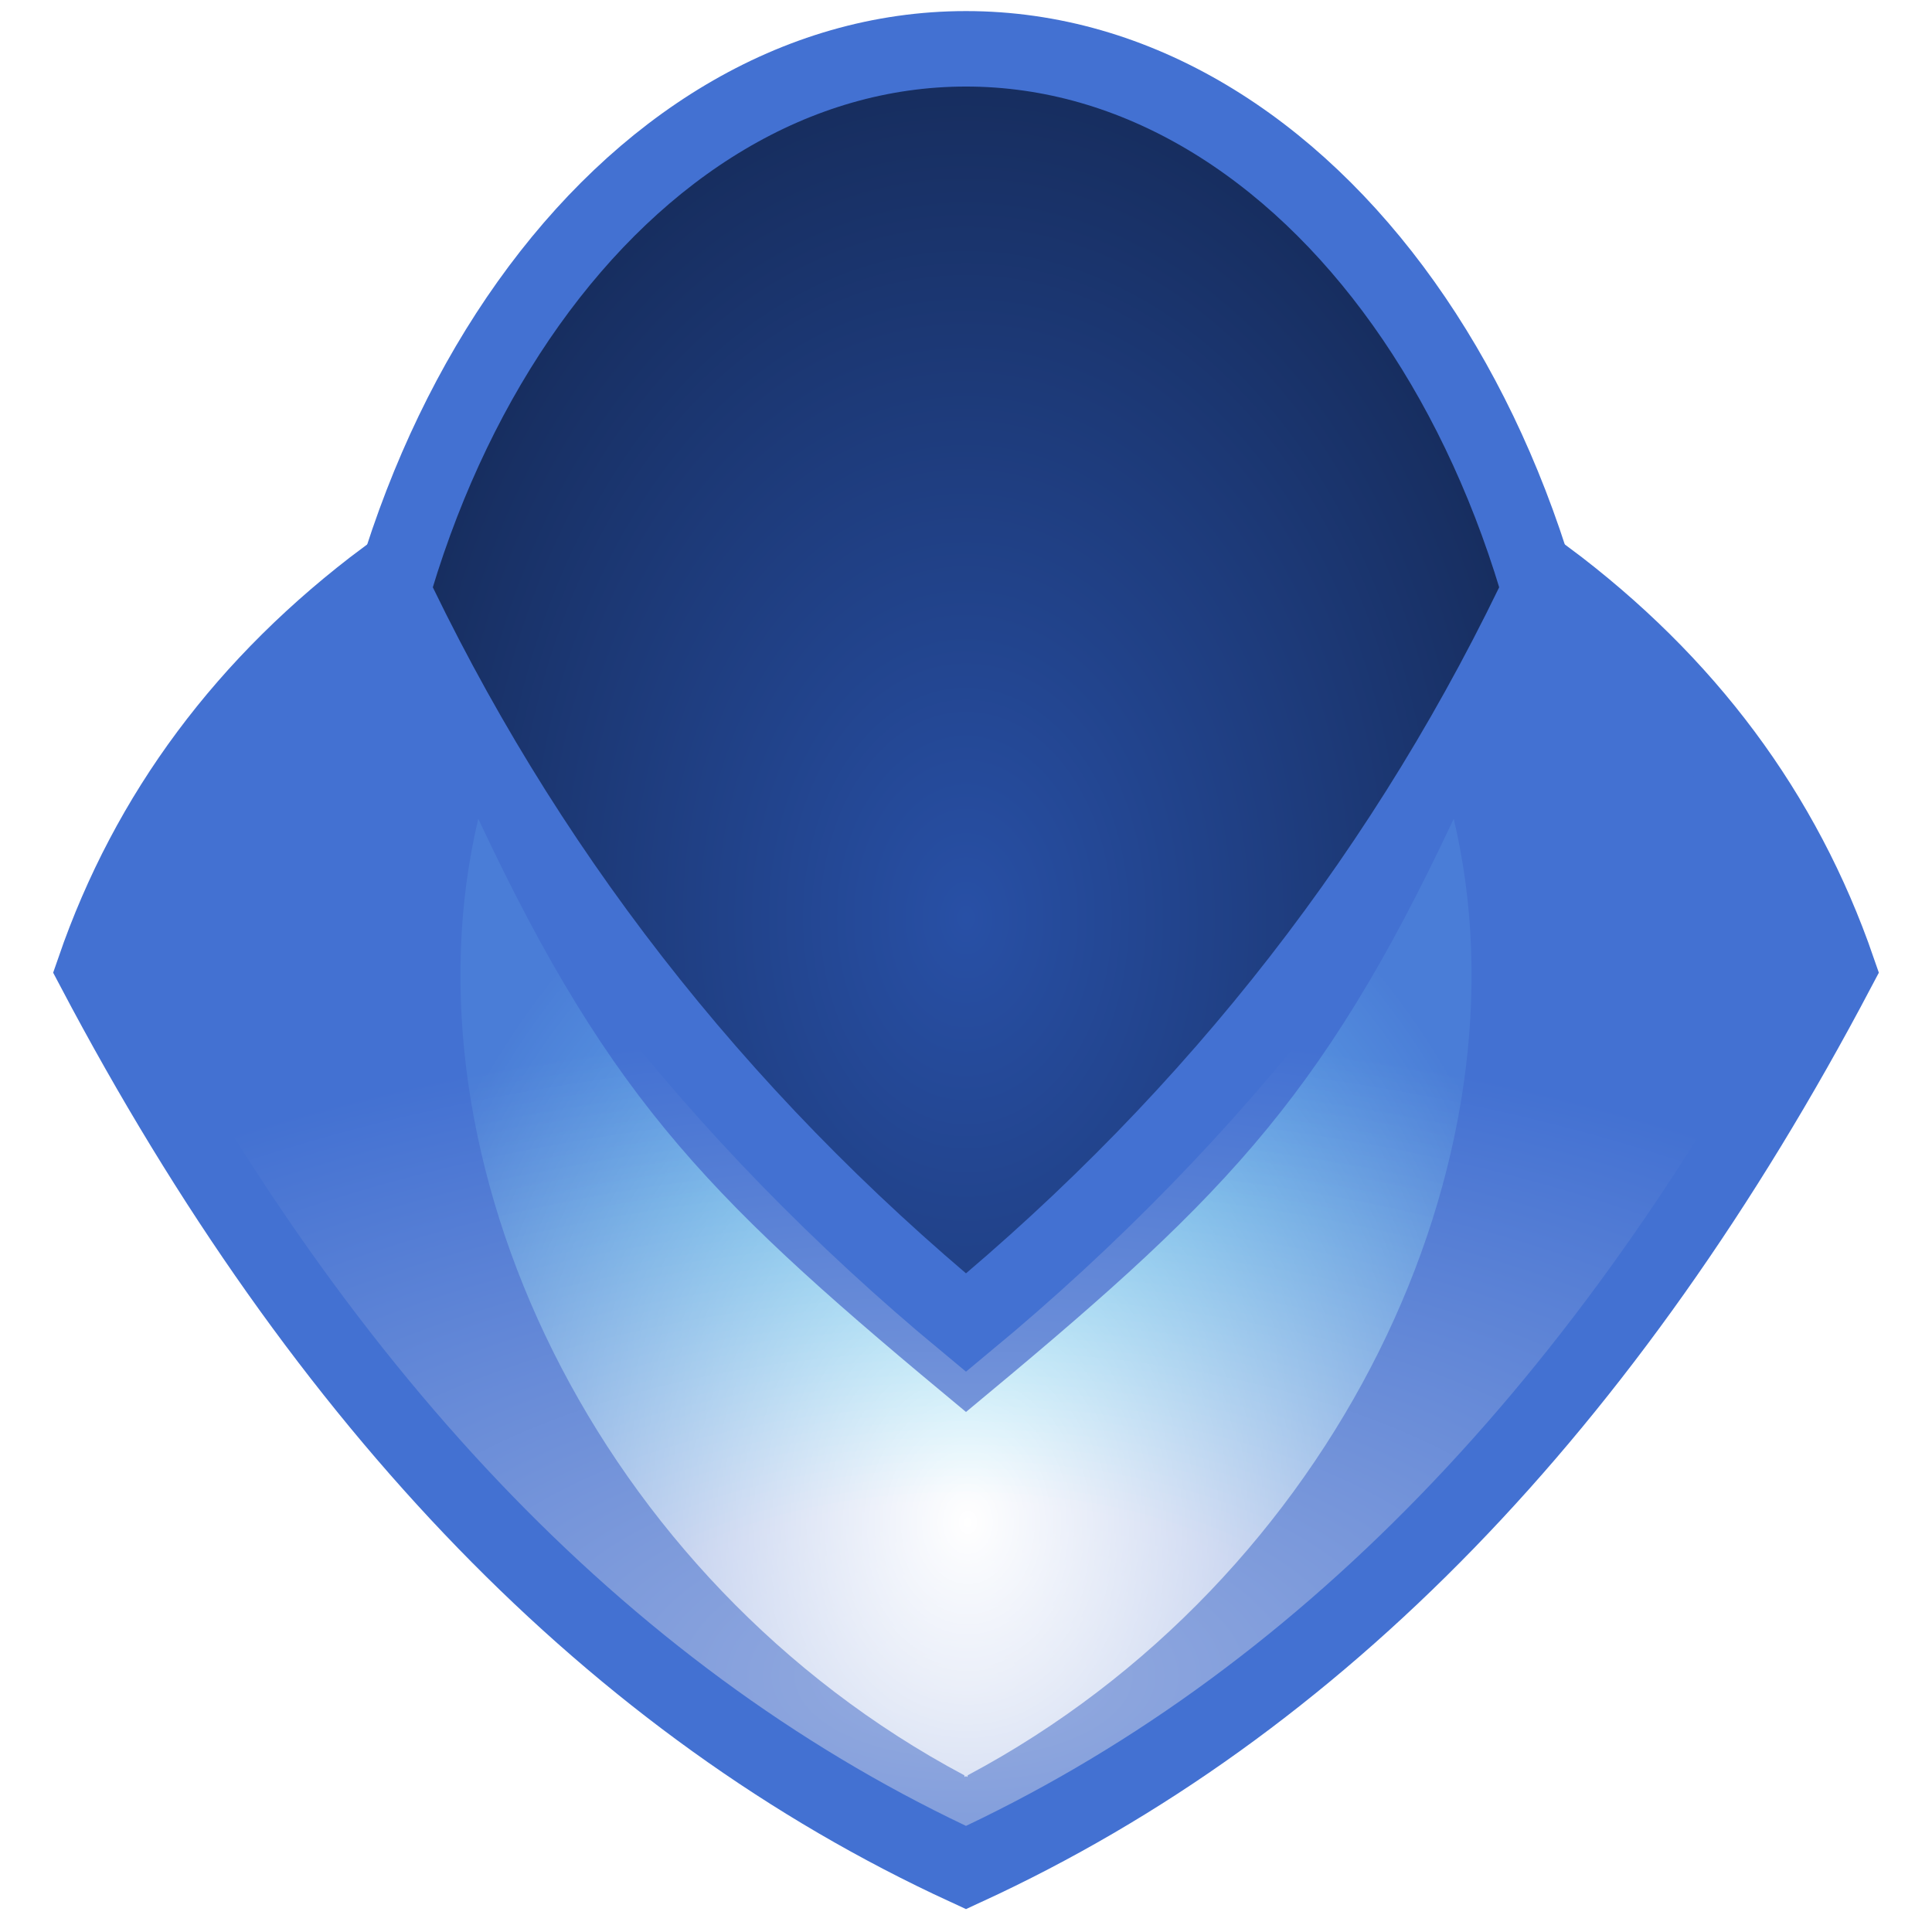
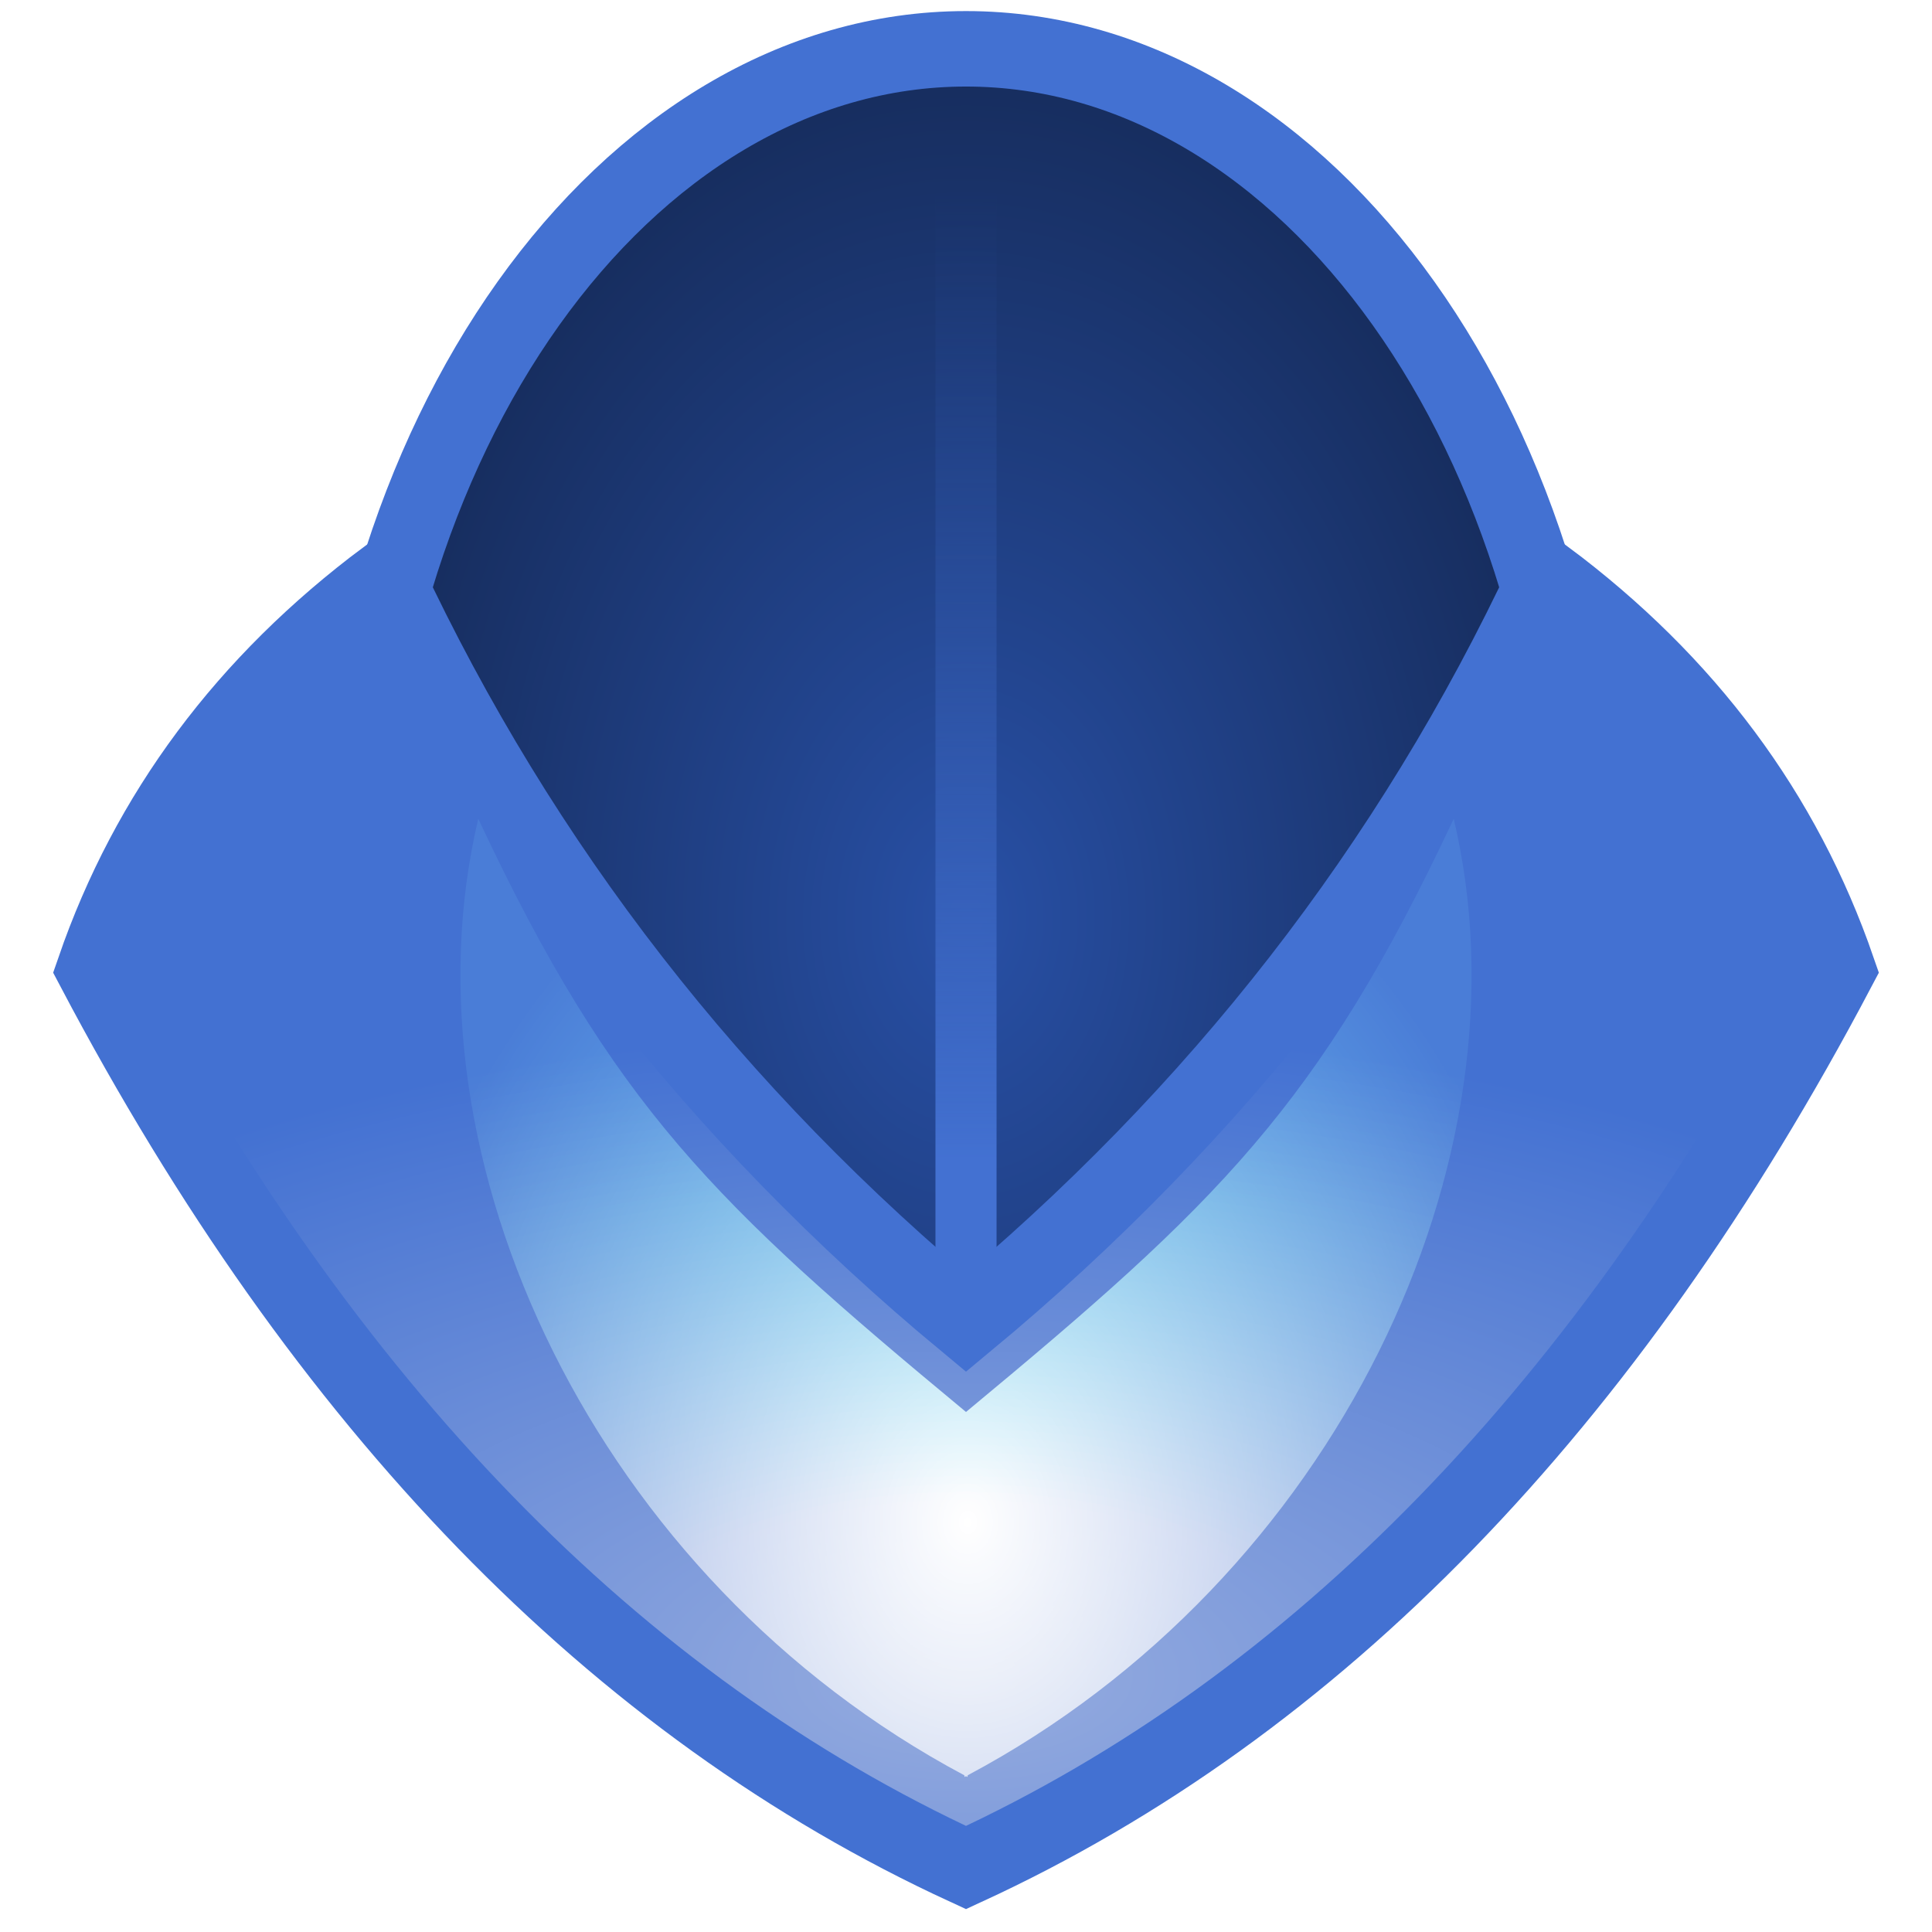
<svg xmlns="http://www.w3.org/2000/svg" style="isolation:isolate" viewBox="0 0 128 128" width="128" height="128">
  <defs>
-     <clipPath id="_clipPath_8RFUeNXf8A5QYiuOT0belwcwTMUbO4Kk">
+     <clipPath id="_clipPath_mLwrh9LcIeK6jDutDMRfnum3POPKNBeB">
      <rect width="128" height="128" />
    </clipPath>
  </defs>
-   <g clip-path="url(#_clipPath_8RFUeNXf8A5QYiuOT0belwcwTMUbO4Kk)">
-     <radialGradient id="_rgradient_0" fx="50%" fy="50%" cx="50%" cy="50%" r="50%">
+   <g clip-path="url(#_clipPath_mLwrh9LcIeK6jDutDMRfnum3POPKNBeB)">
+     <radialGradient id="_rgradient_3" fx="50%" fy="50%" cx="50%" cy="50%" r="50%">
      <stop offset="0%" stop-opacity="1" style="stop-color:rgb(40,80,166)" />
      <stop offset="100%" stop-opacity="1" style="stop-color:rgb(22,44,92)" />
    </radialGradient>
-     <path d=" M 22.986 60.823 C 22.986 29.039 41.364 3.234 64 3.234 C 86.636 3.234 105.014 29.039 105.014 60.823 C 105.014 92.607 86.636 118.412 64 118.412 C 41.364 118.412 22.986 92.607 22.986 60.823 Z " fill="url(#_rgradient_0)" vector-effect="non-scaling-stroke" stroke-width="5" stroke="rgb(67,113,210)" stroke-linejoin="miter" stroke-linecap="square" stroke-miterlimit="3" />
+     <path d=" M 22.986 60.823 C 22.986 29.039 41.364 3.234 64 3.234 C 86.636 3.234 105.014 29.039 105.014 60.823 C 105.014 92.607 86.636 118.412 64 118.412 C 41.364 118.412 22.986 92.607 22.986 60.823 Z " fill="url(#_rgradient_3)" vector-effect="non-scaling-stroke" stroke-width="5" stroke="rgb(67,113,210)" stroke-linejoin="miter" stroke-linecap="square" stroke-miterlimit="3" />
    <g id="Group">
      <path d=" M 167.855 44.858 L 179.445 18.783 L 179.445 35.442 L 167.855 49.929 L 167.855 44.858 Z " fill="rgb(67,113,210)" vector-effect="non-scaling-stroke" stroke-width="5" stroke="rgb(67,113,210)" stroke-linejoin="round" stroke-linecap="round" stroke-miterlimit="3" />
      <path d=" M 167.855 44.858 L 156.266 18.783 L 156.266 35.442 L 167.855 49.929 L 167.855 44.858 Z " fill="rgb(67,113,210)" vector-effect="non-scaling-stroke" stroke-width="5" stroke="rgb(67,113,210)" stroke-linejoin="round" stroke-linecap="round" stroke-miterlimit="3" />
      <path d=" M 153.55 26.207 C 153.55 18.312 159.96 11.902 167.855 11.902 C 175.751 11.902 182.161 18.312 182.161 26.207 C 182.161 34.102 175.751 40.512 167.855 40.512 C 159.96 40.512 153.55 34.102 153.55 26.207 Z " fill="none" vector-effect="non-scaling-stroke" stroke-width="5" stroke="rgb(67,113,210)" stroke-linejoin="round" stroke-linecap="butt" stroke-miterlimit="3" />
    </g>
-     <radialGradient id="_rgradient_1" fx="50%" fy="50%" cx="50%" cy="50%" r="50%" gradientTransform="matrix(1.490452 -0.006354296 0 1 -0.2466015 0.3522509)">
+     <radialGradient id="_rgradient_4" fx="50%" fy="50%" cx="50%" cy="50%" r="50%" gradientTransform="matrix(1.490452 -0.006354296 0 1 -0.2466015 0.3522509)">
      <stop offset="0%" stop-opacity="1" style="stop-color:rgb(150,172,223)" />
      <stop offset="100%" stop-opacity="1" style="stop-color:rgb(67,113,210)" />
    </radialGradient>
-     <path d=" M 64 123.73 C 87.218 113.032 106.482 93.21 121.762 64.235 C 118.181 53.862 111.741 45.208 102.412 38.242 C 93.464 57.34 80.67 73.812 64 87.629 C 64 87.629 64 87.629 64 87.629 C 47.33 73.812 34.536 57.34 25.588 38.242 C 16.259 45.208 9.819 53.862 6.238 64.235 C 21.518 93.21 40.782 113.032 64 123.73 C 64 123.73 64 123.73 64 123.73 Z " fill="url(#_rgradient_1)" vector-effect="non-scaling-stroke" stroke-width="5" stroke="rgb(67,113,210)" stroke-linejoin="miter" stroke-linecap="square" stroke-miterlimit="3" />
-     <linearGradient id="_lgradient_0" x1="50%" y1="100%" x2="50%" y2="0%">
-       <stop offset="19.13%" stop-opacity="1" style="stop-color:rgb(67,113,210)" />
-       <stop offset="90.435%" stop-opacity="0" style="stop-color:rgb(39,75,153)" />
-     </linearGradient>
-     <line x1="64" y1="87.629" x2="64" y2="13.732" vector-effect="non-scaling-stroke" stroke-width="5" stroke="url(#_lgradient_0)" stroke-linejoin="miter" stroke-linecap="round" stroke-miterlimit="3" />
-     <radialGradient id="_rgradient_2" fx="50%" fy="50%" cx="50%" cy="50%" r="50%" gradientTransform="matrix(1.201119 -0.007512334 -0.006159584 1.599919 -0.09648749 -0.06222071)">
+     <path d=" M 64 123.73 C 87.218 113.032 106.482 93.21 121.762 64.235 C 118.181 53.862 111.741 45.208 102.412 38.242 C 93.464 57.34 80.67 73.812 64 87.629 C 64 87.629 64 87.629 64 87.629 C 47.33 73.812 34.536 57.34 25.588 38.242 C 16.259 45.208 9.819 53.862 6.238 64.235 C 21.518 93.21 40.782 113.032 64 123.73 C 64 123.73 64 123.73 64 123.73 Z " fill="url(#_rgradient_4)" vector-effect="non-scaling-stroke" stroke-width="5" stroke="rgb(67,113,210)" stroke-linejoin="miter" stroke-linecap="square" stroke-miterlimit="3" />
+     <radialGradient id="_rgradient_5" fx="50%" fy="50%" cx="50%" cy="50%" r="50%" gradientTransform="matrix(1.201119 -0.007512334 -0.006159584 1.599919 -0.09648749 -0.06222071)">
      <stop offset="0%" stop-opacity="1" style="stop-color:rgb(255,255,255)" />
      <stop offset="100%" stop-opacity="0.1" style="stop-color:rgb(255,255,255)" />
    </radialGradient>
-     <path d=" M 64 117.677 C 63.967 117.695 63.934 117.713 63.902 117.73 C 63.898 117.69 63.894 117.649 63.891 117.619 C 39.562 104.666 26.324 76.872 31.687 54.242 C 40.616 73.301 47.401 79.786 64 93.547 C 80.599 79.786 87.384 73.301 96.313 54.242 C 101.675 76.87 88.44 104.661 64.116 117.615 C 64.111 117.647 64.105 117.689 64.098 117.73 C 64.065 117.713 64.033 117.695 64 117.677 Z " fill="url(#_rgradient_2)" style="mix-blend-mode:overlay;" />
+     <path d=" M 64 117.677 C 63.967 117.695 63.934 117.713 63.902 117.73 C 63.898 117.69 63.894 117.649 63.891 117.619 C 39.562 104.666 26.324 76.872 31.687 54.242 C 40.616 73.301 47.401 79.786 64 93.547 C 80.599 79.786 87.384 73.301 96.313 54.242 C 101.675 76.87 88.44 104.661 64.116 117.615 C 64.111 117.647 64.105 117.689 64.098 117.73 C 64.065 117.713 64.033 117.695 64 117.677 Z " fill="url(#_rgradient_5)" style="mix-blend-mode:overlay;" />
+     <linearGradient id="_lgradient_1" x1="50%" y1="100%" x2="50%" y2="0%">
+       <stop offset="12.174%" stop-opacity="1" style="stop-color:rgb(67,113,210)" />
+       <stop offset="100%" stop-opacity="0" style="stop-color:rgb(39,75,153)" />
+     </linearGradient>
+     <rect x="61.977" y="12.524" width="4.047" height="73.462" transform="matrix(1,0,0,1,0,0)" fill="url(#_lgradient_1)" />
  </g>
</svg>
